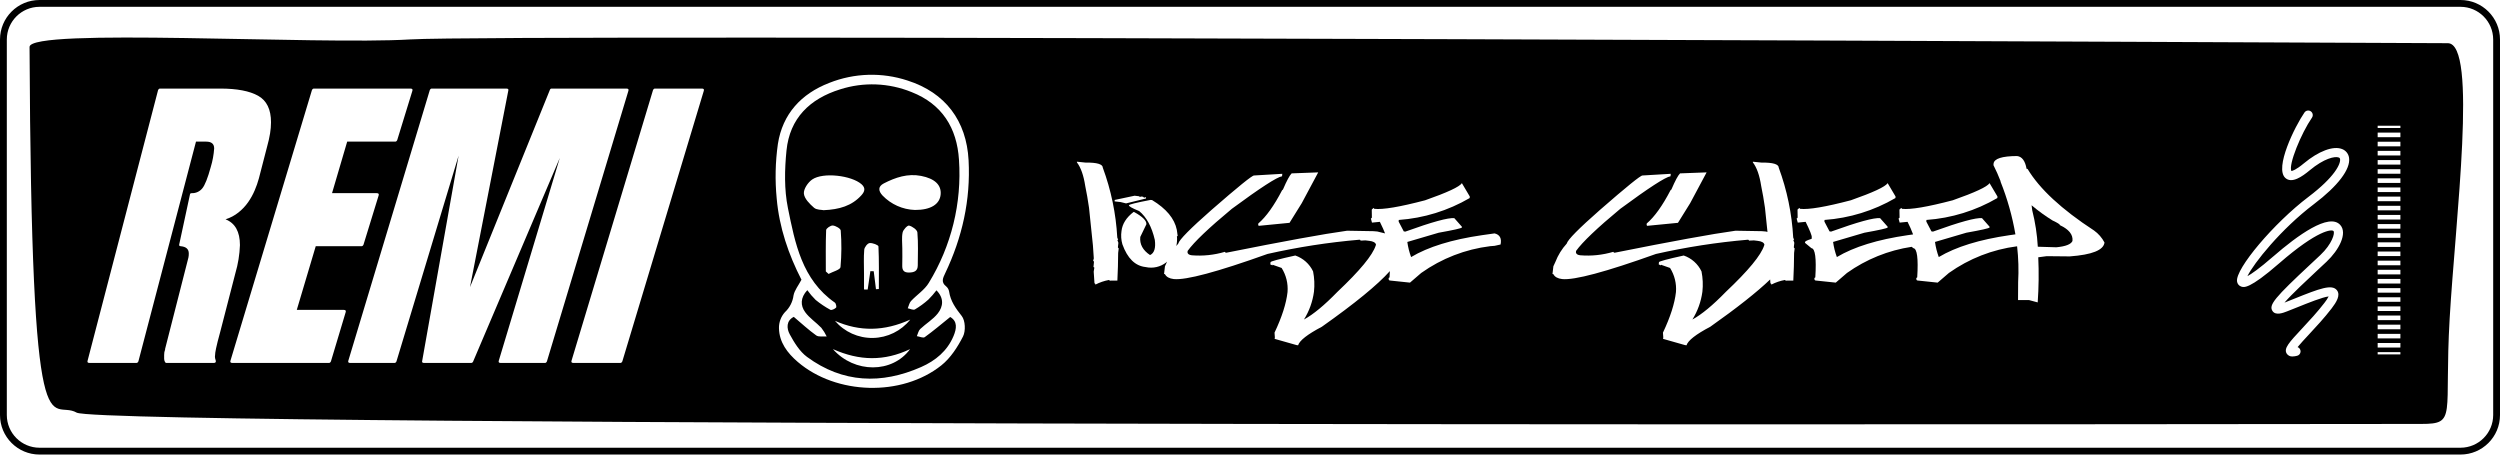
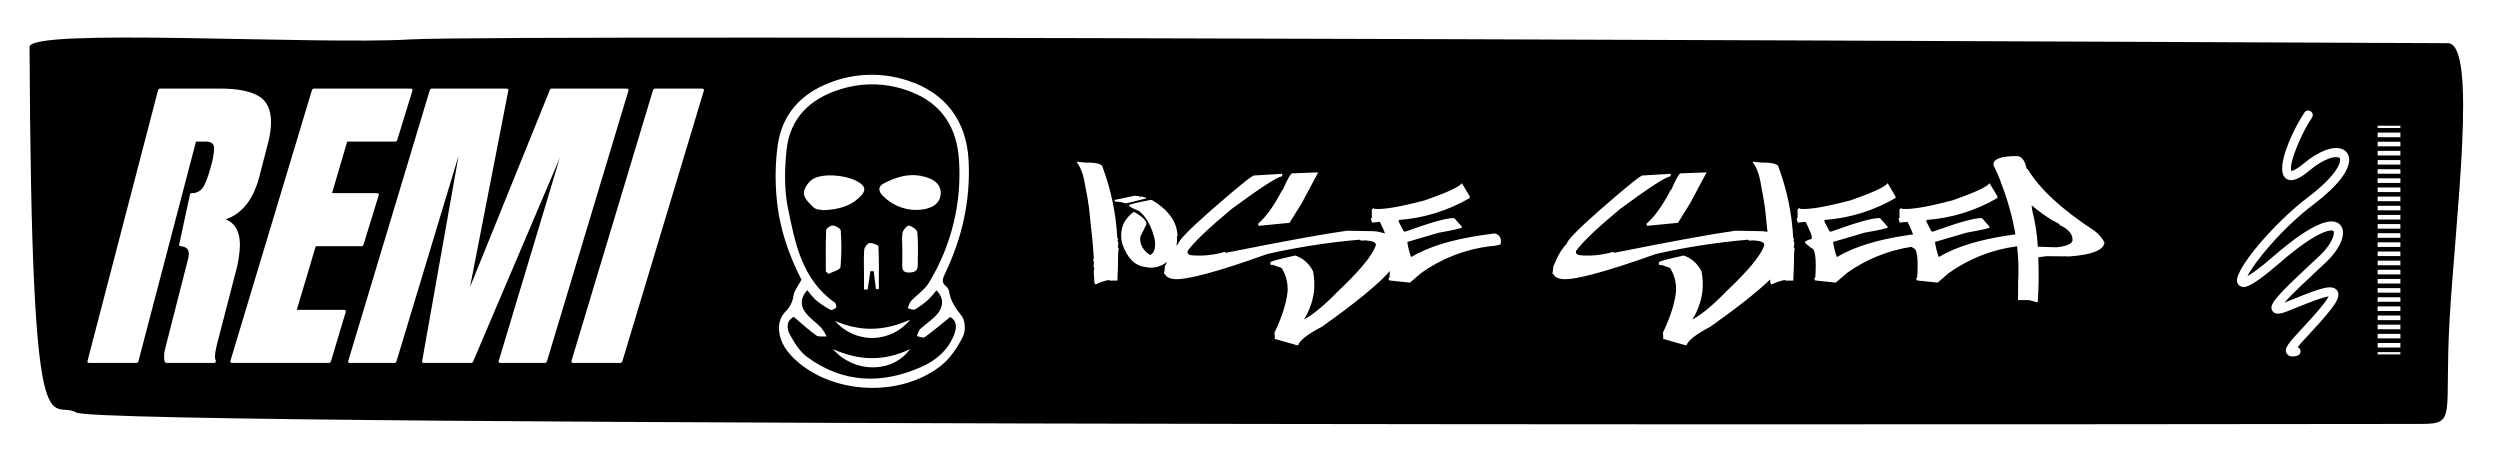
- <svg xmlns="http://www.w3.org/2000/svg" viewBox="0 0 1100 200">
-   <g id="Frame">
-     <path d="M1082.616,3A14.4,14.4,0,0,1,1097,17.384V182.616A14.4,14.4,0,0,1,1082.616,197H17.384A14.4,14.4,0,0,1,3,182.616V17.384A14.4,14.4,0,0,1,17.384,3H1082.616m0-3H17.384A17.384,17.384,0,0,0,0,17.384V182.616A17.384,17.384,0,0,0,17.384,200H1082.616A17.384,17.384,0,0,0,1100,182.616V17.384A17.384,17.384,0,0,0,1082.616,0Z" />
-   </g>
-   <g id="Logos">
-     <g>
-       <path d="M906.365,99.072q.046-.537-3.228-2.053a77.3,77.3,0,0,1-9.242-6.7q.147,1.077.293,2.25a84.675,84.675,0,0,1,2.446,15.99l8.166.244q6.161-.586,7.09-2.787Q912.331,101.861,906.365,99.072Z" />
-       <path d="M408.671,124.464a91.788,91.788,0,0,0,13.28-54.139c-.886-14-7.391-24.526-20.873-29.818a46.144,46.144,0,0,0-31.4-1.2c-13.389,4.173-22.2,12.729-23.621,26.933-.835,8.349-1.034,17.129.624,25.28,3.153,15.5,6.176,31.514,20.644,41.618.5.349.836,1.918.54,2.217-.6.6-1.968,1.247-2.514.949a40.775,40.775,0,0,1-6.46-4.335,32.505,32.505,0,0,1-3.675-4.3c-3.131,3.372-3.027,6.771-.974,9.63,1.9,2.649,4.836,4.537,7.137,6.93a20.769,20.769,0,0,1,2.369,3.82c-1.561-.121-3.516.312-4.609-.465-3.4-2.422-6.478-5.3-9.874-8.168-3.36,1.7-3.2,5.066-1.767,7.7,1.979,3.639,4.361,7.543,7.6,9.927,15.7,11.542,32.7,12.154,50.2,4.45,6.315-2.78,11.5-7.055,14.258-13.634,1.358-3.242,1.834-6.475-1.463-8.385-3.935,3.167-7.463,6.175-11.215,8.873-.692.5-2.286-.262-3.464-.441.477-1.062.7-2.393,1.478-3.135,2.516-2.389,5.671-4.222,7.765-6.905,2.359-3.023,2.8-6.668-.618-10.124a38.548,38.548,0,0,1-3.532,4.054,36.864,36.864,0,0,1-5.96,4.357c-.72.406-2.071-.306-3.134-.506.459-1.074.673-2.376,1.422-3.181C403.383,129.725,406.8,127.572,408.671,124.464ZM388.873,80.7c5.133-2.645,10.521-4.451,16.423-3.3,6.049,1.182,8.961,4.017,8.589,8.164-.38,4.247-4.263,6.846-11.327,6.818a20.722,20.722,0,0,1-14.229-6.342C386.434,84.012,386.246,82.057,388.873,80.7Zm-6.27,26.255c1.281-.164,3.886.857,3.914,1.465.293,6.238.18,12.494.18,18.746l-1.27.081-.987-7.9-1.476-.037-1.185,8.091-1.614-.028q0-3.488,0-6.976c0-3.509-.2-7.035.1-10.518C380.353,108.789,381.675,107.076,382.6,106.957Zm-24.43-15.548c-1.924-1.678-4.251-3.985-4.463-6.212-.189-1.985,1.773-4.92,3.635-6.208,4.813-3.33,17.338-1.779,21.712,2.064,1.957,1.719,1.378,3.3-.066,4.893-4.228,4.657-9.723,6.237-16.573,6.538C361.464,92.273,359.322,92.411,358.173,91.409Zm6.4,29.124-1.208-1.094c0-6.069-.11-12.141.137-18.2.031-.765,2-2.112,2.959-2.014,1.27.129,3.412,1.354,3.462,2.208a97.284,97.284,0,0,1-.1,16.1C369.693,118.712,366.406,119.544,364.574,120.533Zm1.894,33.07c11.756,5.218,22.6,5.408,33.967.012C392.669,164.266,376,164.38,366.468,153.6Zm34.052-12.988a21.491,21.491,0,0,1-33.139.557C378.3,145.99,389.051,145.818,400.52,140.615Zm-3.527-23.854c.084-2.489.019-4.982.024-7.473,0-2.345-.332-4.759.139-7,.257-1.229,2.136-3.2,2.833-3.03,1.438.358,3.561,1.844,3.663,3.017.415,4.8.2,9.657.168,14.493-.015,2.5-1.546,3.095-3.785,3.149C397.686,119.97,396.92,118.94,396.993,116.761Z" />
-       <path d="M1077.027,19.005c-13.269,0-855.034-4.147-896.5-1.659S12.965,12.125,13,20.664c.83,186.6,9.123,154.254,20.733,160.889s1015.923,4.976,1031.681,4.976,9.951-3.318,12.439-46.443S1090.3,19.005,1077.027,19.005ZM95.068,153.276a19.963,19.963,0,0,0-.5,3.752,5.237,5.237,0,0,0,.334,1.5c.222.776-.057,1.167-.834,1.167H73.391a.768.768,0,0,1-.833-.5,2.92,2.92,0,0,1-.334-1.334v-1.668a6.929,6.929,0,0,1,.084-1.167,6.689,6.689,0,0,1,.416-1.334l-.166.167L82.9,113.34a8.026,8.026,0,0,0,.166-1.834q0-2.833-3.5-3.168c-.667,0-.891-.334-.667-1L83.563,85.66c0-.443.276-.667.833-.667a5.7,5.7,0,0,0,4.586-2.084q1.751-2.084,3.752-9.422a36.738,36.738,0,0,0,1.5-8.17q0-3-3.5-3h-4.5L60.885,159.029c-.224.443-.5.667-.834.667H39.375q-1.169,0-.834-1L69.556,39.638q.333-.666.834-.667H96.9q11.005,0,16.675,3.168t5.669,11.672a31.129,31.129,0,0,1-.417,4.919,52.183,52.183,0,0,1-1.25,5.586L113.911,78.49a39.921,39.921,0,0,1-1.834,5.252A28.684,28.684,0,0,1,109.159,89a21.67,21.67,0,0,1-4.252,4.5,17.368,17.368,0,0,1-5.67,3q6.336,2.5,6.337,11.338a49.956,49.956,0,0,1-2,12.34L96.9,146.023Q95.566,150.861,95.068,153.276ZM152.1,137.352l-6.5,21.677c-.224.443-.5.667-.834.667H102.238q-1.168,0-.833-1l35.85-119.058c.222-.444.5-.667.834-.667H180.61q1.165,0,.834,1l-6.67,21.677c-.224.446-.5.667-.834.667H152.763l-6.67,22.678H165.77q1.164,0,.833,1l-6.67,21.677c-.224.445-.5.667-.833.667H138.923l-8.338,28.014h20.677Q152.427,136.352,152.1,137.352ZM239.805,159.7H220.3q-1.168,0-.834-1l26.847-89.211L208.123,159.2a.985.985,0,0,1-.834.5H186.612q-1.168,0-.834-1l16.008-90.211-27.347,90.544c-.224.443-.5.667-.834.667H154.1q-1.168,0-.834-1L189.113,39.638q.333-.666.834-.667H222.8q1.166,0,.834,1l-16.841,86.376,35.183-86.876a.768.768,0,0,1,.834-.5h32.849q1.166,0,.834,1L240.638,159.029C240.415,159.472,240.138,159.7,239.805,159.7ZM309.669,39.971l-35.85,119.058c-.224.443-.5.667-.834.667H252.308q-1.168,0-.833-1l35.85-119.058c.222-.444.5-.667.834-.667h20.677Q310,38.971,309.669,39.971ZM739.225,76.285l11.688-.44L743.675,89.39,738.3,98.045l-13.545,1.321-.245-.343.049-.684q5.183-4.449,10.465-14.621l.391-.343Q737.906,77.558,739.225,76.285Zm-170.9,0,11.687-.44L572.771,89.39l-5.379,8.655-13.545,1.321-.245-.343.049-.684q5.183-4.449,10.465-14.621l.391-.343Q567,77.558,568.321,76.285ZM416.3,126a3.8,3.8,0,0,1,1.3,2.238c.619,4.291,2.916,7.442,5.571,10.813,1.58,2,1.775,6.6.556,8.994-2.38,4.672-5.492,9.49-9.527,12.711-17.427,13.907-46.286,12.976-63.176-1.5-4.579-3.925-8.165-8.636-8.28-14.882a10.236,10.236,0,0,1,2.6-6.993A12.225,12.225,0,0,0,349.151,130c.436-2.292,2.133-4.345,3.492-6.925-5.63-10.934-9.795-22.981-10.895-35.744a100.985,100.985,0,0,1,.522-24c2.054-13.174,10.237-22.084,22.627-26.869a50.5,50.5,0,0,1,34.414-1.032c16.622,5.313,25.953,17.676,26.869,35.1.92,17.494-2.8,33.989-10.3,49.708C414.888,122.319,413.947,124.166,416.3,126ZM491.988,111.3l-.1,6.015-.245,6.161h-2.934l-.342.049-.391-.342a21.067,21.067,0,0,0-6.015,2.054v-.294l-.391-.342-.343-5.086.294-1.76-.391-.294.195-2v-.392l-.342-.342.293-1.027q-.2-2.934-.391-5.721l-1.711-16.528q-.734-5.135-1.663-9.584-1.075-7.042-3.667-10.416V71.15l3.814.392q7.53-.1,7.579,2.249A105.392,105.392,0,0,1,491.6,104.5l.391,1.027-.342.049.44,1.271-.195,1.761v.342l.342.342Zm-1.565-22.689.049-.636,8.754-1.858,2.053.244.294.392.391-.294.978.1.342.342.342.049.343-.244.293.293-.049.342-8.753,2.152-2.4-.587Zm169.829,18.973-2.641.586-1.906.147A66.346,66.346,0,0,0,625.338,120.1l-4.939,4.255-8.851-.93q-.636-.048-.538-1.124l.391-.245c.061-.979.105-1.9.136-2.764q-8.121,9.078-29.915,24.476-9.487,4.988-10.465,8.166l-.684-.1-9.634-2.738.1-.636-.146-2.1q4.888-10.318,5.721-17.848A17.323,17.323,0,0,0,563.92,117.9l-4.01-1.419v.294l-.978-.44.1-.978q.048-.537,10.9-2.934a13.523,13.523,0,0,1,7.824,6.993,29.441,29.441,0,0,1,.391,8.948,30.974,30.974,0,0,1-4.4,12.225q6.112-3.325,14.719-12.176,14.816-13.985,16.87-20.44l.1-.342q-.342-1.369-2.983-1.663l-1.662-.2-2.1.1-.245-.343-.342-.049a299.627,299.627,0,0,0-40.391,6.259q-33.2,11.883-41.272,11.052-2.934-.342-3.863-2.152l-.391-.1.391-3.375.881-1.907c.016-.049.038-.1.055-.15-.1.1-.193.2-.3.3a10.816,10.816,0,0,1-9.145,2.1q-6.894-.732-10.22-10.024a13.716,13.716,0,0,1-.391-5.819q.537-4.743,5.33-8.411l.342.1q5.477,3.033,5.282,5.33l-2.69,5.575q-.489,4.792,4.3,7.971,2.788-1.272,2.1-6.651-2.005-8.7-6.895-12.714-4.6-1.857-4.5-2.543.05-.537,9.487-2.347l.685.049q9.389,5.673,10.9,13.105l.391,2.788h-.342a13.7,13.7,0,0,1-.265,4.32c.273-.343.555-.691.852-1.045q.636-2.541,14.621-14.816,17.505-15.257,18.729-15.159l12.42-.734-.1,1.077q-3.327.489-22.1,14.327Q526.8,104.5,522.551,110.417l-.049.685q.195,1.026,1.858,1.222a39.546,39.546,0,0,0,14.572-1.516l.294.342.342.049q37.848-7.578,53.154-9.682l11.589.2,1.712.146,3.4.835c-.427-1.168-1.179-2.853-2.278-5.089l-3.472.343-.489-1.81.391-.244.049-.392-.049-3.08.049-.294.783-.635.293.391q5.624.636,22.347-3.765,14.621-5.135,16.186-7.531l3.472,5.868-.049.685a72.029,72.029,0,0,1-31.2,9.633l-.049.733,2.25,4.3.684.1q17.6-6.357,21.565-5.917l3.325,3.765v.342q-.344.538-10.22,2.3l-13.79,4.059a31.818,31.818,0,0,0,1.663,6.65q11.295-6.747,31.2-9.633l5.525-.782Q661.084,103.523,660.252,107.581ZM789.4,111.3l-.1,6.015-.245,6.161H786.12l-.342.049-.391-.342a21.091,21.091,0,0,0-6.015,2.054v-.294l-.391-.342-.11-1.638q-8.683,8.33-26.345,20.807-9.487,4.988-10.464,8.166l-.685-.1-9.633-2.738.1-.636-.146-2.1q4.888-10.318,5.721-17.848a17.323,17.323,0,0,0-2.592-10.611l-4.01-1.419v.294l-.978-.44.1-.978q.047-.537,10.9-2.934a13.52,13.52,0,0,1,7.824,6.993,29.441,29.441,0,0,1,.391,8.948,30.974,30.974,0,0,1-4.4,12.225q6.112-3.325,14.719-12.176,14.817-13.985,16.87-20.44l.1-.342q-.342-1.369-2.983-1.663l-1.662-.2-2.1.1-.244-.343-.343-.049a299.653,299.653,0,0,0-40.391,6.259q-33.2,11.883-41.271,11.052-2.934-.342-3.864-2.152l-.391-.1.391-3.375.881-1.907a25.726,25.726,0,0,1,4.988-8.069q.635-2.541,14.621-14.816,17.5-15.257,18.728-15.159l12.421-.734-.1,1.077q-3.325.489-22.1,14.327-15.209,12.617-19.462,18.533l-.049.685q.195,1.026,1.859,1.222a39.541,39.541,0,0,0,14.571-1.516l.294.342.342.049q37.85-7.578,53.154-9.682l11.589.2,1.712.146.756.186-1.1-10.6q-.734-5.135-1.663-9.584-1.074-7.042-3.667-10.416V71.15l3.814.392q7.53-.1,7.579,2.249a105.392,105.392,0,0,1,6.357,30.709l.391,1.027-.342.049.44,1.271-.2,1.761v.342l.342.342Zm121.321,1.516-10.172-.1-3.716.49a171.914,171.914,0,0,1-.245,19.853l-3.813-1.027h-4.842l.05-7.922a93.214,93.214,0,0,0-.459-15.742A66.287,66.287,0,0,0,857.514,120.1l-4.939,4.255-8.851-.93q-.636-.048-.538-1.124l.391-.245q.781-12.615-1.711-12.861l-.727-.6A66,66,0,0,0,812.673,120.1l-4.939,4.255-8.851-.93q-.636-.048-.538-1.124l.391-.245q.781-12.615-1.711-12.861l-2.837-2.347.049-.391q.049-.487,2.886-1.369l.048-.685q.148-1.026-2.689-6.8l-3.472.343-.489-1.81.391-.244.049-.392-.049-3.08.049-.294.783-.635.293.391q5.623.636,22.347-3.765Q829,82.985,830.57,80.588l3.472,5.868-.049.685a72.029,72.029,0,0,1-31.2,9.633l-.049.733,2.25,4.3.684.1q17.6-6.357,21.565-5.917l3.325,3.765v.342q-.344.538-10.22,2.3l-13.79,4.059a31.818,31.818,0,0,0,1.663,6.65q11.3-6.747,31.2-9.633l2.337-.331a49.14,49.14,0,0,0-2.435-5.537l-3.472.343-.489-1.81.391-.244.049-.392-.049-3.08.049-.294.782-.635.294.391q5.622.636,22.347-3.765,14.62-5.135,16.186-7.531l3.472,5.868-.049.685a72.029,72.029,0,0,1-31.2,9.633l-.049.733,2.249,4.3.685.1q17.6-6.357,21.564-5.917l3.326,3.765v.342q-.343.538-10.22,2.3l-13.79,4.059a31.872,31.872,0,0,0,1.662,6.65q11.3-6.747,31.2-9.633l2.521-.357a114.54,114.54,0,0,0-6.531-23.163v-.245a76.606,76.606,0,0,0-3.129-7.041l.048-.685q.393-3.276,10.318-3.325,3.276.342,4.206,5.623l.44.049q7.872,13.155,29.242,27.09a15.065,15.065,0,0,1,4.6,5.282Q925.386,111.738,910.717,112.813Zm89.505.032c10.732-9.331,24.555-19.314,29.473-13.88,3.342,3.694-.6,11.091-6,16.175-1.28,1.2-2.636,2.468-4.018,3.756-4.5,4.2-11.344,10.573-14.522,14.26,1.441-.563,2.925-1.161,4.407-1.759,11.109-4.476,16.545-6.5,18.71-3.657,1.641,2.156-.266,5.229-2.347,7.951-3.168,4.143-6.988,8.246-10.057,11.542-1.707,1.833-3.69,3.962-4.931,5.486a2,2,0,0,1-.2,3.82,8.388,8.388,0,0,1-2.014.3,2.8,2.8,0,0,1-2.6-1.29c-1.344-2.278,1.044-4.843,6.815-11.041,3.167-3.4,6.757-7.258,9.807-11.247a17.745,17.745,0,0,0,1.857-2.829c-2.635.278-9.091,2.88-13.546,4.675-1.609.649-3.221,1.3-4.778,1.9-1.763.686-5.048,1.964-6.421-.224-1.646-2.622.909-5.735,17.091-20.817,1.377-1.283,2.728-2.543,4-3.743,5.155-4.853,6.54-9.729,5.772-10.578-.7-.774-6.81-.631-23.882,14.214-13.238,11.512-15.545,10.657-16.785,10.2a2.713,2.713,0,0,1-1.76-2.227c-.819-5.532,16.231-25.714,31.452-37.233,11.568-8.754,14.17-14.526,13.884-16.557a.813.813,0,0,0-.6-.748c-1.646-.635-6.42.352-12.813,5.68-3.21,2.675-7.807,5.933-10.677,3.317-4.842-4.414,4.175-22.618,8.42-28.792a2,2,0,0,1,3.3,2.266c-4.768,6.936-10.42,20.72-9.061,23.477.416-.038,1.934-.4,5.462-3.342,6.487-5.406,12.928-7.836,16.813-6.338a4.821,4.821,0,0,1,3.117,3.922c.7,4.954-4.927,12.355-15.431,20.3-14.55,11.011-26.554,26.1-29.309,31.739C990.619,120.553,994,118.255,1000.222,112.845Zm55.947,43.094h-10v-1h10Zm0-3.012h-10v-2.013h10Zm0-4.025h-10v-2.013h10Zm0-4.025h-10v-2.013h10Zm0-4.025h-10v-2.013h10Zm0-4.025h-10v-2.013h10Zm0-4.025h-10V130.79h10Zm0-4.025h-10v-2.012h10Zm0-4.025h-10V122.74h10Zm0-4.024h-10v-2.013h10Zm0-4.025h-10V114.69h10Zm0-4.025h-10v-2.013h10Zm0-4.025h-10V106.64h10Zm0-4.025h-10v-2.013h10Zm0-4.025h-10V98.59h10Zm0-4.025h-10V94.565h10Zm0-4.025h-10V90.541h10Zm0-4.025h-10V86.516h10Zm0-4.025h-10V82.491h10Zm0-4.024h-10V78.466h10Zm0-4.025h-10V74.441h10Zm0-4.025h-10V70.416h10Zm0-4.025h-10V66.391h10Zm0-4.025h-10V62.366h10Zm0-4.025h-10V58.341h10Zm0-4.025h-10v-1h10Z" />
-     </g>
+ <svg xmlns="http://www.w3.org/2000/svg" id="Logos" viewBox="0 0 1100 200">
+   <g>
+     <path d="M906.365,99.072q.046-.537-3.228-2.053a77.3,77.3,0,0,1-9.242-6.7q.147,1.077.293,2.25a84.675,84.675,0,0,1,2.446,15.99l8.166.244q6.161-.586,7.09-2.787Q912.331,101.861,906.365,99.072Z" />
+     <path d="M408.671,124.464a91.788,91.788,0,0,0,13.28-54.139c-.886-14-7.391-24.526-20.873-29.818a46.144,46.144,0,0,0-31.4-1.2c-13.389,4.173-22.2,12.729-23.621,26.933-.835,8.349-1.034,17.129.624,25.28,3.153,15.5,6.176,31.514,20.644,41.618.5.349.836,1.918.54,2.217-.6.6-1.968,1.247-2.514.949a40.775,40.775,0,0,1-6.46-4.335,32.505,32.505,0,0,1-3.675-4.3c-3.131,3.372-3.027,6.771-.974,9.63,1.9,2.649,4.836,4.537,7.137,6.93a20.769,20.769,0,0,1,2.369,3.82c-1.561-.121-3.516.312-4.609-.465-3.4-2.422-6.478-5.3-9.874-8.168-3.36,1.7-3.2,5.066-1.767,7.7,1.979,3.639,4.361,7.543,7.6,9.927,15.7,11.542,32.7,12.154,50.2,4.45,6.315-2.78,11.5-7.055,14.258-13.634,1.358-3.242,1.834-6.475-1.463-8.385-3.935,3.167-7.463,6.175-11.215,8.873-.692.5-2.286-.262-3.464-.441.477-1.062.7-2.393,1.478-3.135,2.516-2.389,5.671-4.222,7.765-6.905,2.359-3.023,2.8-6.668-.618-10.124a38.548,38.548,0,0,1-3.532,4.054,36.864,36.864,0,0,1-5.96,4.357c-.72.406-2.071-.306-3.134-.506.459-1.074.673-2.376,1.422-3.181C403.383,129.725,406.8,127.572,408.671,124.464ZM388.873,80.7c5.133-2.645,10.521-4.451,16.423-3.3,6.049,1.182,8.961,4.017,8.589,8.164-.38,4.247-4.263,6.846-11.327,6.818a20.722,20.722,0,0,1-14.229-6.342C386.434,84.012,386.246,82.057,388.873,80.7Zm-6.27,26.255c1.281-.164,3.886.857,3.914,1.465.293,6.238.18,12.494.18,18.746l-1.27.081-.987-7.9-1.476-.037-1.185,8.091-1.614-.028q0-3.488,0-6.976c0-3.509-.2-7.035.1-10.518C380.353,108.789,381.675,107.076,382.6,106.957Zm-24.43-15.548c-1.924-1.678-4.251-3.985-4.463-6.212-.189-1.985,1.773-4.92,3.635-6.208,4.813-3.33,17.338-1.779,21.712,2.064,1.957,1.719,1.378,3.3-.066,4.893-4.228,4.657-9.723,6.237-16.573,6.538C361.464,92.273,359.322,92.411,358.173,91.409Zm6.4,29.124-1.208-1.094c0-6.069-.11-12.141.137-18.2.031-.765,2-2.112,2.959-2.014,1.27.129,3.412,1.354,3.462,2.208a97.284,97.284,0,0,1-.1,16.1C369.693,118.712,366.406,119.544,364.574,120.533Zm1.894,33.07c11.756,5.218,22.6,5.408,33.967.012C392.669,164.266,376,164.38,366.468,153.6Zm34.052-12.988a21.491,21.491,0,0,1-33.139.557C378.3,145.99,389.051,145.818,400.52,140.615Zm-3.527-23.854c.084-2.489.019-4.982.024-7.473,0-2.345-.332-4.759.139-7,.257-1.229,2.136-3.2,2.833-3.03,1.438.358,3.561,1.844,3.663,3.017.415,4.8.2,9.657.168,14.493-.015,2.5-1.546,3.095-3.785,3.149C397.686,119.97,396.92,118.94,396.993,116.761Z" />
+     <path d="M1077.027,19.005c-13.269,0-855.034-4.147-896.5-1.659S12.965,12.125,13,20.664c.83,186.6,9.123,154.254,20.733,160.889s1015.923,4.976,1031.681,4.976,9.951-3.318,12.439-46.443S1090.3,19.005,1077.027,19.005ZM95.068,153.276a19.963,19.963,0,0,0-.5,3.752,5.237,5.237,0,0,0,.334,1.5c.222.776-.057,1.167-.834,1.167H73.391a.768.768,0,0,1-.833-.5,2.92,2.92,0,0,1-.334-1.334v-1.668a6.929,6.929,0,0,1,.084-1.167,6.689,6.689,0,0,1,.416-1.334l-.166.167L82.9,113.34a8.026,8.026,0,0,0,.166-1.834q0-2.833-3.5-3.168c-.667,0-.891-.334-.667-1L83.563,85.66c0-.443.276-.667.833-.667a5.7,5.7,0,0,0,4.586-2.084q1.751-2.084,3.752-9.422a36.738,36.738,0,0,0,1.5-8.17q0-3-3.5-3h-4.5L60.885,159.029c-.224.443-.5.667-.834.667H39.375q-1.169,0-.834-1L69.556,39.638q.333-.666.834-.667H96.9q11.005,0,16.675,3.168t5.669,11.672a31.129,31.129,0,0,1-.417,4.919,52.183,52.183,0,0,1-1.25,5.586L113.911,78.49a39.921,39.921,0,0,1-1.834,5.252A28.684,28.684,0,0,1,109.159,89a21.67,21.67,0,0,1-4.252,4.5,17.368,17.368,0,0,1-5.67,3q6.336,2.5,6.337,11.338a49.956,49.956,0,0,1-2,12.34L96.9,146.023Q95.566,150.861,95.068,153.276ZM152.1,137.352l-6.5,21.677c-.224.443-.5.667-.834.667H102.238q-1.168,0-.833-1l35.85-119.058c.222-.444.5-.667.834-.667H180.61q1.165,0,.834,1l-6.67,21.677c-.224.446-.5.667-.834.667H152.763l-6.67,22.678H165.77q1.164,0,.833,1l-6.67,21.677c-.224.445-.5.667-.833.667H138.923l-8.338,28.014h20.677Q152.427,136.352,152.1,137.352ZM239.805,159.7H220.3q-1.168,0-.834-1l26.847-89.211L208.123,159.2a.985.985,0,0,1-.834.5H186.612q-1.168,0-.834-1l16.008-90.211-27.347,90.544c-.224.443-.5.667-.834.667H154.1q-1.168,0-.834-1L189.113,39.638q.333-.666.834-.667H222.8q1.166,0,.834,1l-16.841,86.376,35.183-86.876a.768.768,0,0,1,.834-.5h32.849q1.166,0,.834,1L240.638,159.029C240.415,159.472,240.138,159.7,239.805,159.7ZM309.669,39.971l-35.85,119.058c-.224.443-.5.667-.834.667H252.308q-1.168,0-.833-1l35.85-119.058c.222-.444.5-.667.834-.667h20.677Q310,38.971,309.669,39.971ZM739.225,76.285l11.688-.44L743.675,89.39,738.3,98.045l-13.545,1.321-.245-.343.049-.684q5.183-4.449,10.465-14.621l.391-.343Q737.906,77.558,739.225,76.285Zm-170.9,0,11.687-.44L572.771,89.39l-5.379,8.655-13.545,1.321-.245-.343.049-.684q5.183-4.449,10.465-14.621l.391-.343Q567,77.558,568.321,76.285ZM416.3,126a3.8,3.8,0,0,1,1.3,2.238c.619,4.291,2.916,7.442,5.571,10.813,1.58,2,1.775,6.6.556,8.994-2.38,4.672-5.492,9.49-9.527,12.711-17.427,13.907-46.286,12.976-63.176-1.5-4.579-3.925-8.165-8.636-8.28-14.882a10.236,10.236,0,0,1,2.6-6.993A12.225,12.225,0,0,0,349.151,130c.436-2.292,2.133-4.345,3.492-6.925-5.63-10.934-9.795-22.981-10.895-35.744a100.985,100.985,0,0,1,.522-24c2.054-13.174,10.237-22.084,22.627-26.869a50.5,50.5,0,0,1,34.414-1.032c16.622,5.313,25.953,17.676,26.869,35.1.92,17.494-2.8,33.989-10.3,49.708C414.888,122.319,413.947,124.166,416.3,126ZM491.988,111.3l-.1,6.015-.245,6.161h-2.934l-.342.049-.391-.342a21.067,21.067,0,0,0-6.015,2.054v-.294l-.391-.342-.343-5.086.294-1.76-.391-.294.195-2v-.392l-.342-.342.293-1.027q-.2-2.934-.391-5.721l-1.711-16.528q-.734-5.135-1.663-9.584-1.075-7.042-3.667-10.416V71.15l3.814.392q7.53-.1,7.579,2.249A105.392,105.392,0,0,1,491.6,104.5l.391,1.027-.342.049.44,1.271-.195,1.761v.342l.342.342Zm-1.565-22.689.049-.636,8.754-1.858,2.053.244.294.392.391-.294.978.1.342.342.342.049.343-.244.293.293-.049.342-8.753,2.152-2.4-.587Zm169.829,18.973-2.641.586-1.906.147A66.346,66.346,0,0,0,625.338,120.1l-4.939,4.255-8.851-.93q-.636-.048-.538-1.124l.391-.245c.061-.979.105-1.9.136-2.764q-8.121,9.078-29.915,24.476-9.487,4.988-10.465,8.166l-.684-.1-9.634-2.738.1-.636-.146-2.1q4.888-10.318,5.721-17.848A17.323,17.323,0,0,0,563.92,117.9l-4.01-1.419v.294l-.978-.44.1-.978q.048-.537,10.9-2.934a13.523,13.523,0,0,1,7.824,6.993,29.441,29.441,0,0,1,.391,8.948,30.974,30.974,0,0,1-4.4,12.225q6.112-3.325,14.719-12.176,14.816-13.985,16.87-20.44l.1-.342q-.342-1.369-2.983-1.663l-1.662-.2-2.1.1-.245-.343-.342-.049a299.627,299.627,0,0,0-40.391,6.259q-33.2,11.883-41.272,11.052-2.934-.342-3.863-2.152l-.391-.1.391-3.375.881-1.907c.016-.049.038-.1.055-.15-.1.1-.193.2-.3.3a10.816,10.816,0,0,1-9.145,2.1q-6.894-.732-10.22-10.024a13.716,13.716,0,0,1-.391-5.819q.537-4.743,5.33-8.411l.342.1q5.477,3.033,5.282,5.33l-2.69,5.575q-.489,4.792,4.3,7.971,2.788-1.272,2.1-6.651-2.005-8.7-6.895-12.714-4.6-1.857-4.5-2.543.05-.537,9.487-2.347l.685.049q9.389,5.673,10.9,13.105l.391,2.788h-.342a13.7,13.7,0,0,1-.265,4.32c.273-.343.555-.691.852-1.045q.636-2.541,14.621-14.816,17.505-15.257,18.729-15.159l12.42-.734-.1,1.077q-3.327.489-22.1,14.327Q526.8,104.5,522.551,110.417l-.049.685q.195,1.026,1.858,1.222a39.546,39.546,0,0,0,14.572-1.516l.294.342.342.049q37.848-7.578,53.154-9.682l11.589.2,1.712.146,3.4.835c-.427-1.168-1.179-2.853-2.278-5.089l-3.472.343-.489-1.81.391-.244.049-.392-.049-3.08.049-.294.783-.635.293.391q5.624.636,22.347-3.765,14.621-5.135,16.186-7.531l3.472,5.868-.049.685a72.029,72.029,0,0,1-31.2,9.633l-.049.733,2.25,4.3.684.1q17.6-6.357,21.565-5.917l3.325,3.765v.342q-.344.538-10.22,2.3l-13.79,4.059a31.818,31.818,0,0,0,1.663,6.65q11.295-6.747,31.2-9.633l5.525-.782Q661.084,103.523,660.252,107.581ZM789.4,111.3l-.1,6.015-.245,6.161H786.12l-.342.049-.391-.342a21.091,21.091,0,0,0-6.015,2.054v-.294l-.391-.342-.11-1.638q-8.683,8.33-26.345,20.807-9.487,4.988-10.464,8.166l-.685-.1-9.633-2.738.1-.636-.146-2.1q4.888-10.318,5.721-17.848a17.323,17.323,0,0,0-2.592-10.611l-4.01-1.419v.294l-.978-.44.1-.978q.047-.537,10.9-2.934a13.52,13.52,0,0,1,7.824,6.993,29.441,29.441,0,0,1,.391,8.948,30.974,30.974,0,0,1-4.4,12.225q6.112-3.325,14.719-12.176,14.817-13.985,16.87-20.44l.1-.342q-.342-1.369-2.983-1.663l-1.662-.2-2.1.1-.244-.343-.343-.049a299.653,299.653,0,0,0-40.391,6.259q-33.2,11.883-41.271,11.052-2.934-.342-3.864-2.152l-.391-.1.391-3.375.881-1.907a25.726,25.726,0,0,1,4.988-8.069q.635-2.541,14.621-14.816,17.5-15.257,18.728-15.159l12.421-.734-.1,1.077q-3.325.489-22.1,14.327-15.209,12.617-19.462,18.533l-.049.685q.195,1.026,1.859,1.222a39.541,39.541,0,0,0,14.571-1.516l.294.342.342.049q37.85-7.578,53.154-9.682l11.589.2,1.712.146.756.186-1.1-10.6q-.734-5.135-1.663-9.584-1.074-7.042-3.667-10.416V71.15l3.814.392q7.53-.1,7.579,2.249a105.392,105.392,0,0,1,6.357,30.709l.391,1.027-.342.049.44,1.271-.2,1.761v.342l.342.342Zm121.321,1.516-10.172-.1-3.716.49a171.914,171.914,0,0,1-.245,19.853l-3.813-1.027h-4.842l.05-7.922a93.214,93.214,0,0,0-.459-15.742A66.287,66.287,0,0,0,857.514,120.1l-4.939,4.255-8.851-.93q-.636-.048-.538-1.124l.391-.245q.781-12.615-1.711-12.861l-.727-.6A66,66,0,0,0,812.673,120.1l-4.939,4.255-8.851-.93q-.636-.048-.538-1.124l.391-.245q.781-12.615-1.711-12.861l-2.837-2.347.049-.391q.049-.487,2.886-1.369l.048-.685q.148-1.026-2.689-6.8l-3.472.343-.489-1.81.391-.244.049-.392-.049-3.08.049-.294.783-.635.293.391q5.623.636,22.347-3.765Q829,82.985,830.57,80.588l3.472,5.868-.049.685a72.029,72.029,0,0,1-31.2,9.633l-.049.733,2.25,4.3.684.1q17.6-6.357,21.565-5.917l3.325,3.765v.342q-.344.538-10.22,2.3l-13.79,4.059a31.818,31.818,0,0,0,1.663,6.65q11.3-6.747,31.2-9.633l2.337-.331a49.14,49.14,0,0,0-2.435-5.537l-3.472.343-.489-1.81.391-.244.049-.392-.049-3.08.049-.294.782-.635.294.391q5.622.636,22.347-3.765,14.62-5.135,16.186-7.531l3.472,5.868-.049.685a72.029,72.029,0,0,1-31.2,9.633l-.049.733,2.249,4.3.685.1q17.6-6.357,21.564-5.917l3.326,3.765v.342q-.343.538-10.22,2.3l-13.79,4.059a31.872,31.872,0,0,0,1.662,6.65q11.3-6.747,31.2-9.633l2.521-.357a114.54,114.54,0,0,0-6.531-23.163v-.245a76.606,76.606,0,0,0-3.129-7.041l.048-.685q.393-3.276,10.318-3.325,3.276.342,4.206,5.623l.44.049q7.872,13.155,29.242,27.09a15.065,15.065,0,0,1,4.6,5.282Q925.386,111.738,910.717,112.813Zm89.505.032c10.732-9.331,24.555-19.314,29.473-13.88,3.342,3.694-.6,11.091-6,16.175-1.28,1.2-2.636,2.468-4.018,3.756-4.5,4.2-11.344,10.573-14.522,14.26,1.441-.563,2.925-1.161,4.407-1.759,11.109-4.476,16.545-6.5,18.71-3.657,1.641,2.156-.266,5.229-2.347,7.951-3.168,4.143-6.988,8.246-10.057,11.542-1.707,1.833-3.69,3.962-4.931,5.486a2,2,0,0,1-.2,3.82,8.388,8.388,0,0,1-2.014.3,2.8,2.8,0,0,1-2.6-1.29c-1.344-2.278,1.044-4.843,6.815-11.041,3.167-3.4,6.757-7.258,9.807-11.247a17.745,17.745,0,0,0,1.857-2.829c-2.635.278-9.091,2.88-13.546,4.675-1.609.649-3.221,1.3-4.778,1.9-1.763.686-5.048,1.964-6.421-.224-1.646-2.622.909-5.735,17.091-20.817,1.377-1.283,2.728-2.543,4-3.743,5.155-4.853,6.54-9.729,5.772-10.578-.7-.774-6.81-.631-23.882,14.214-13.238,11.512-15.545,10.657-16.785,10.2a2.713,2.713,0,0,1-1.76-2.227c-.819-5.532,16.231-25.714,31.452-37.233,11.568-8.754,14.17-14.526,13.884-16.557a.813.813,0,0,0-.6-.748c-1.646-.635-6.42.352-12.813,5.68-3.21,2.675-7.807,5.933-10.677,3.317-4.842-4.414,4.175-22.618,8.42-28.792a2,2,0,0,1,3.3,2.266c-4.768,6.936-10.42,20.72-9.061,23.477.416-.038,1.934-.4,5.462-3.342,6.487-5.406,12.928-7.836,16.813-6.338a4.821,4.821,0,0,1,3.117,3.922c.7,4.954-4.927,12.355-15.431,20.3-14.55,11.011-26.554,26.1-29.309,31.739C990.619,120.553,994,118.255,1000.222,112.845Zm55.947,43.094h-10v-1h10Zm0-3.012h-10v-2.013h10Zm0-4.025h-10v-2.013h10Zm0-4.025h-10v-2.013h10Zm0-4.025h-10v-2.013h10Zm0-4.025h-10v-2.013h10Zm0-4.025h-10V130.79h10Zm0-4.025h-10v-2.012h10Zm0-4.025h-10V122.74h10Zm0-4.024h-10v-2.013h10Zm0-4.025h-10V114.69h10Zm0-4.025h-10v-2.013h10Zm0-4.025h-10V106.64h10Zm0-4.025h-10v-2.013h10Zm0-4.025h-10V98.59h10Zm0-4.025h-10V94.565h10Zm0-4.025h-10V90.541h10Zm0-4.025h-10V86.516h10Zm0-4.025h-10V82.491h10Zm0-4.024h-10V78.466h10Zm0-4.025h-10V74.441h10Zm0-4.025h-10V70.416h10Zm0-4.025h-10V66.391h10Zm0-4.025h-10V62.366h10Zm0-4.025h-10V58.341h10Zm0-4.025h-10v-1h10Z" />
  </g>
</svg>
